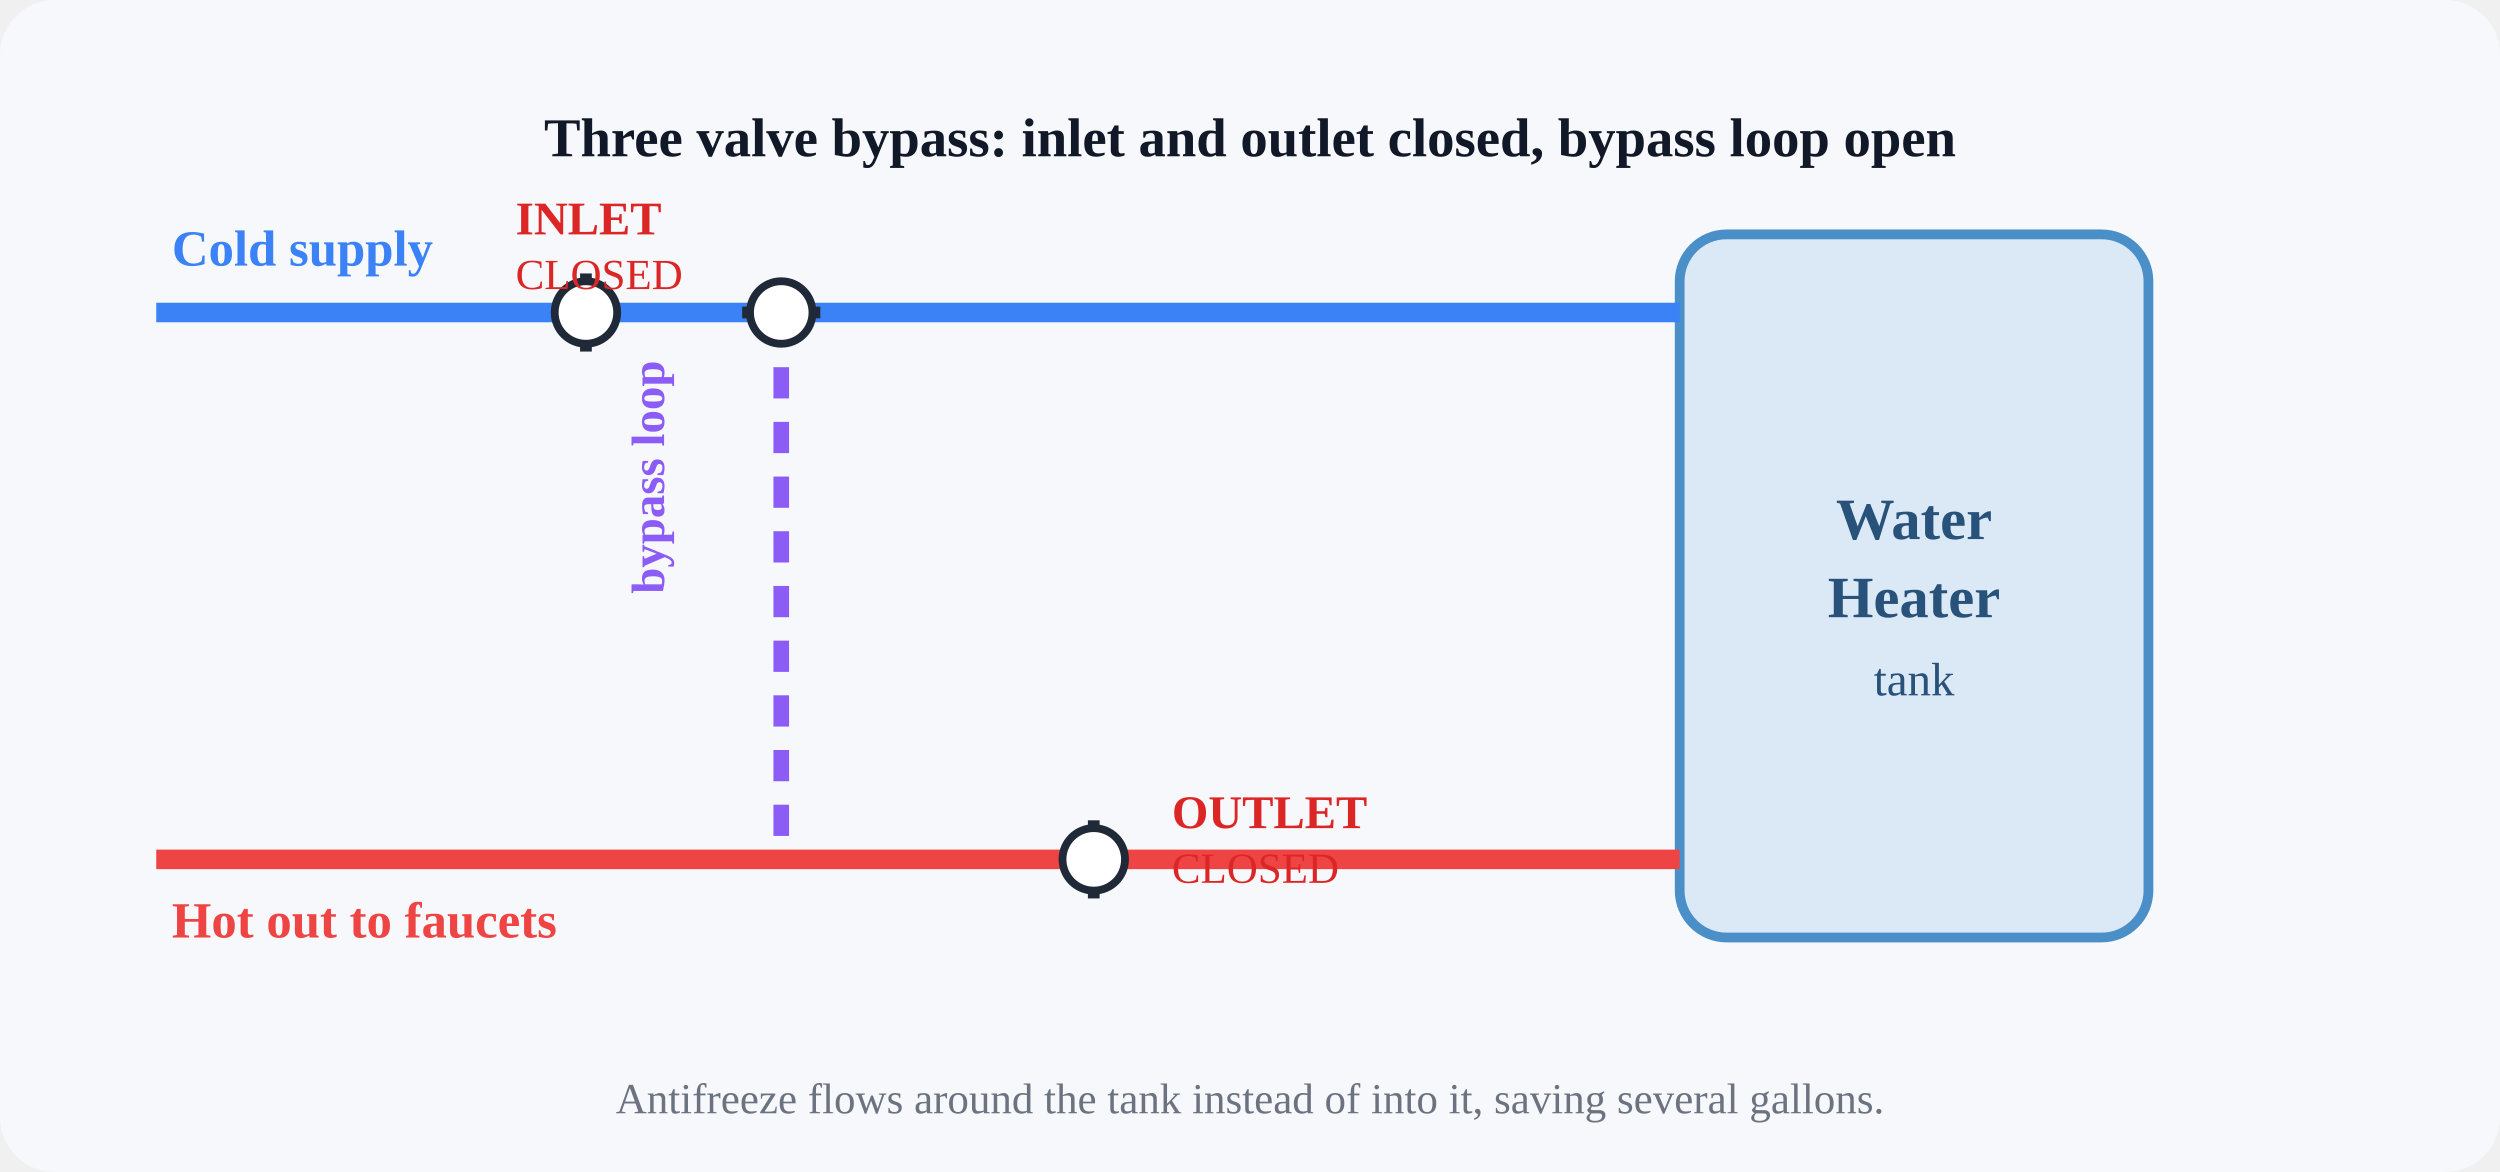
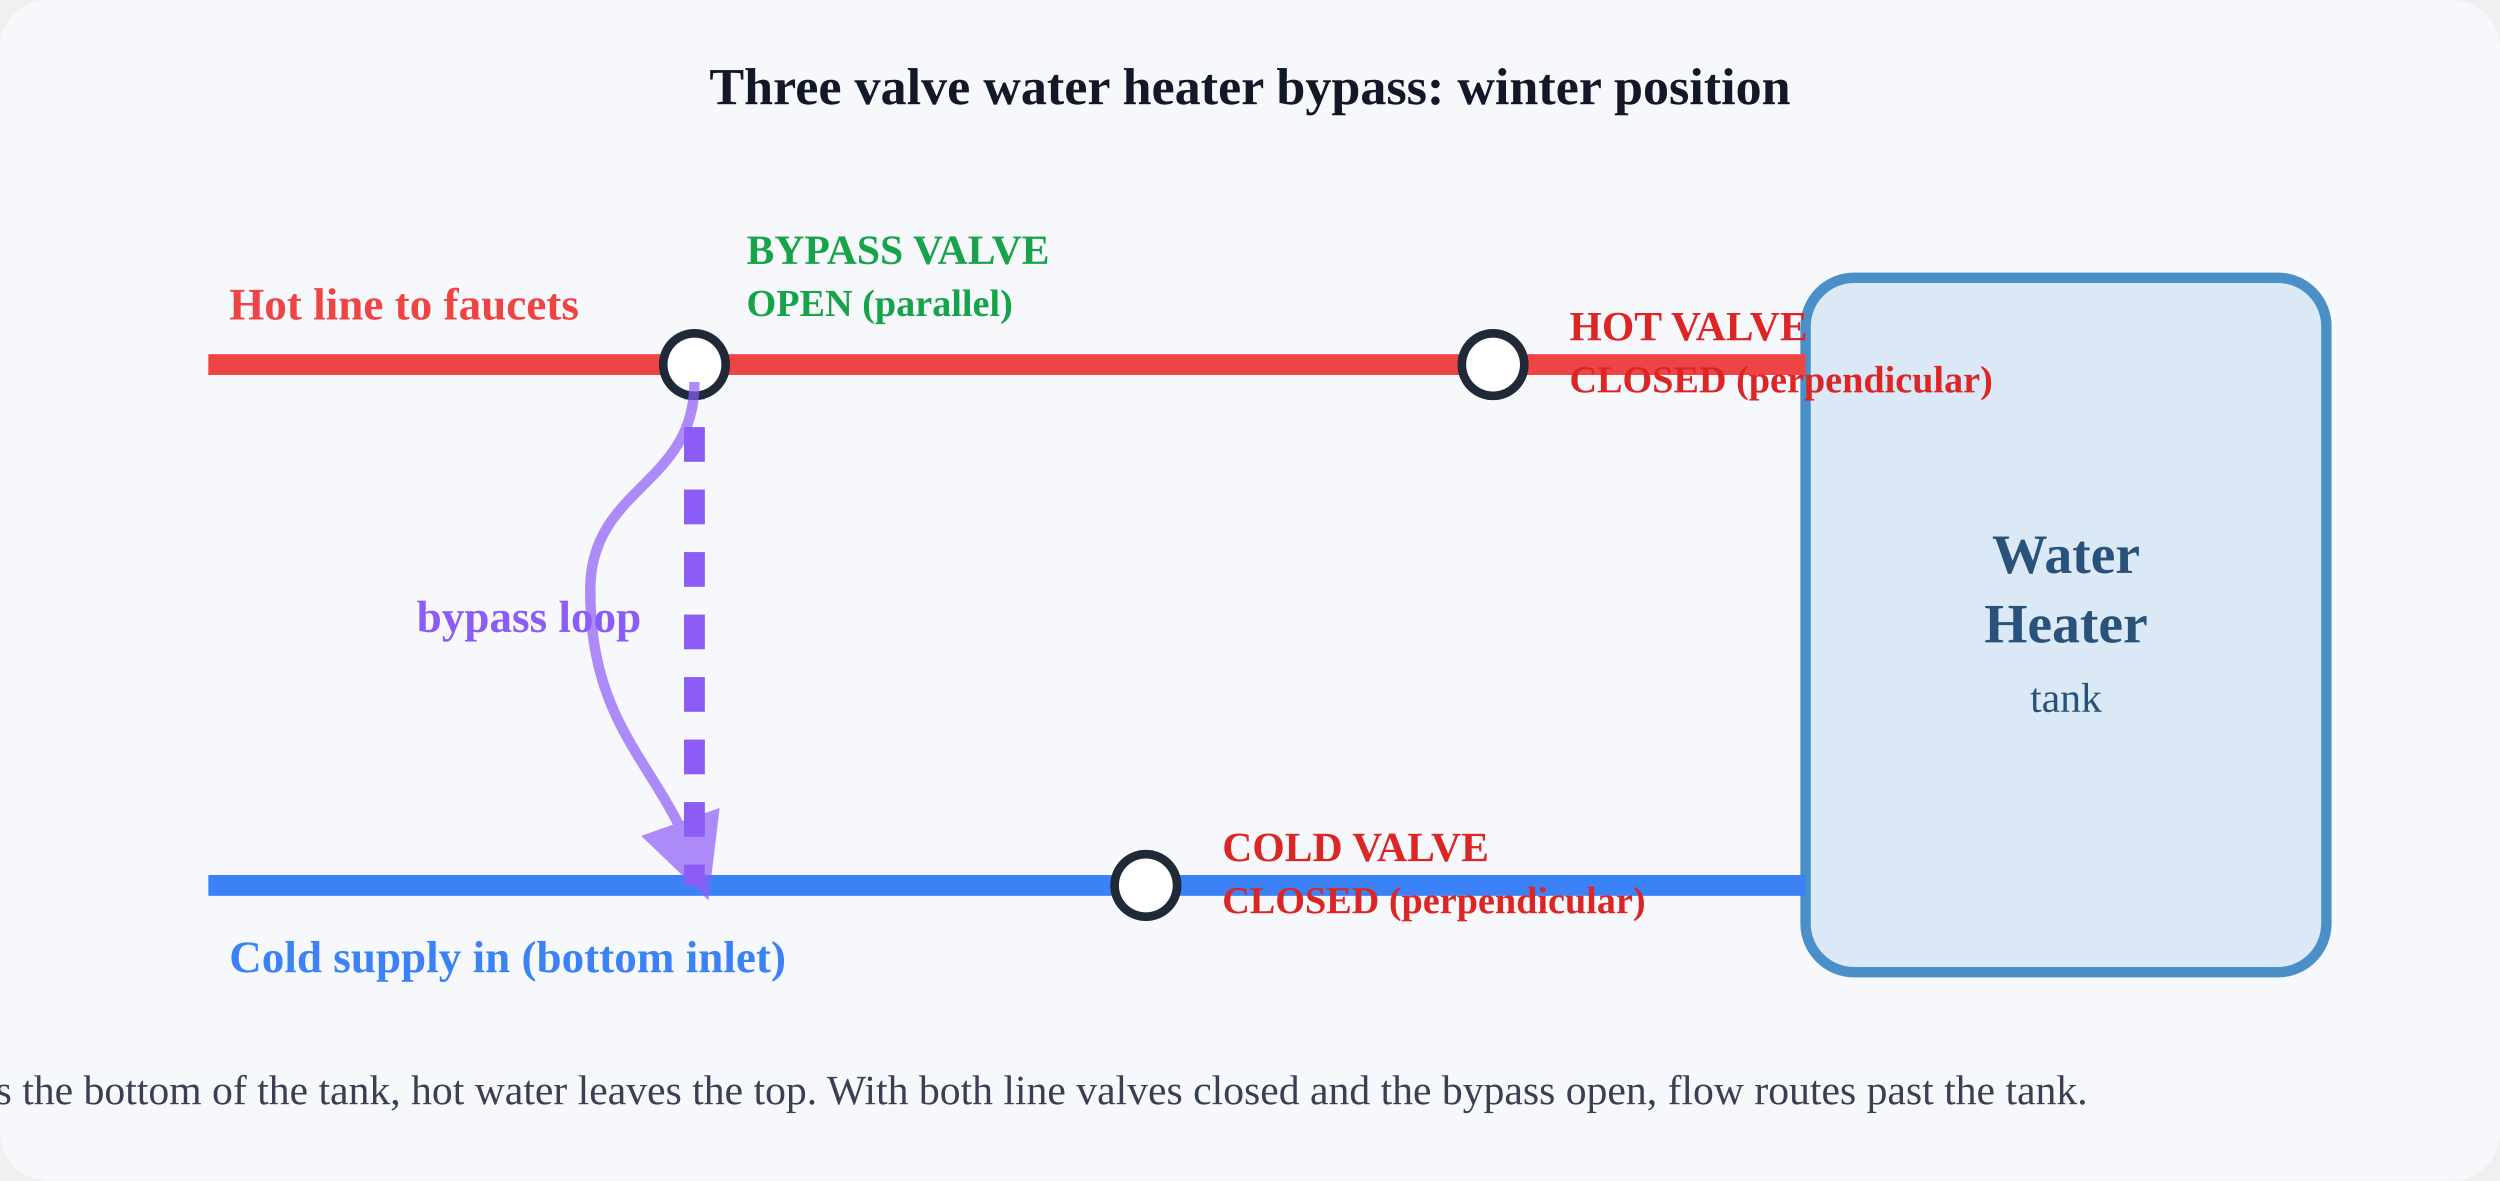
- <svg xmlns="http://www.w3.org/2000/svg" viewBox="0 0 640 300" role="img" aria-label="Diagram of a three valve water heater bypass system">
-   <rect width="640" height="300" fill="#f7f8fb" rx="14" />
-   <rect x="430" y="60" width="120" height="180" rx="12" fill="#dbe9f7" stroke="#4a8fc8" stroke-width="2.5" />
-   <text x="490" y="138" text-anchor="middle" font-size="15" font-weight="700" fill="#28527a">Water</text>
-   <text x="490" y="158" text-anchor="middle" font-size="15" font-weight="700" fill="#28527a">Heater</text>
-   <text x="490" y="178" text-anchor="middle" font-size="12" fill="#28527a">tank</text>
-   <line x1="40" y1="80" x2="430" y2="80" stroke="#3b82f6" stroke-width="5" />
-   <text x="44" y="68" font-size="13" font-weight="700" fill="#3b82f6">Cold supply</text>
-   <line x1="430" y1="220" x2="40" y2="220" stroke="#ef4444" stroke-width="5" />
-   <text x="44" y="240" font-size="13" font-weight="700" fill="#ef4444">Hot out to faucets</text>
-   <line x1="200" y1="80" x2="200" y2="220" stroke="#8b5cf6" stroke-width="4" stroke-dasharray="8,6" />
-   <text x="170" y="152" font-size="12" font-weight="700" fill="#8b5cf6" transform="rotate(-90 170 152)">bypass loop</text>
-   <g>
-     <line x1="150" y1="70" x2="150" y2="90" stroke="#1f2937" stroke-width="3" />
-     <circle cx="150" cy="80" r="8" fill="#fff" stroke="#1f2937" stroke-width="2" />
-     <text x="132" y="60" font-size="12" font-weight="700" fill="#dc2626">INLET</text>
-     <text x="132" y="74" font-size="11" fill="#dc2626">CLOSED</text>
-   </g>
-   <g>
-     <line x1="190" y1="80" x2="210" y2="80" stroke="#1f2937" stroke-width="3" />
-     <circle cx="200" cy="80" r="8" fill="#fff" stroke="#1f2937" stroke-width="2" />
-   </g>
-   <g>
-     <line x1="280" y1="210" x2="280" y2="230" stroke="#1f2937" stroke-width="3" />
-     <circle cx="280" cy="220" r="8" fill="#fff" stroke="#1f2937" stroke-width="2" />
-     <text x="300" y="212" font-size="12" font-weight="700" fill="#dc2626">OUTLET</text>
-     <text x="300" y="226" font-size="11" fill="#dc2626">CLOSED</text>
-   </g>
-   <text x="320" y="40" text-anchor="middle" font-size="14" font-weight="800" fill="#111827">Three valve bypass: inlet and outlet closed, bypass loop open</text>
-   <text x="320" y="285" text-anchor="middle" font-size="11" fill="#6b7280">Antifreeze flows around the tank instead of into it, saving several gallons.</text>
+ <svg xmlns="http://www.w3.org/2000/svg" viewBox="0 0 720 340" role="img" aria-label="Diagram of a three valve RV water heater bypass system">
+   <rect width="720" height="340" fill="#f7f8fb" rx="14" />
+   <text x="360" y="30" text-anchor="middle" font-size="15" font-weight="800" fill="#111827">Three valve water heater bypass: winter position</text>
+   <rect x="520" y="80" width="150" height="200" rx="14" fill="#dbe9f7" stroke="#4a8fc8" stroke-width="3" />
+   <text x="595" y="165" text-anchor="middle" font-size="16" font-weight="700" fill="#28527a">Water</text>
+   <text x="595" y="185" text-anchor="middle" font-size="16" font-weight="700" fill="#28527a">Heater</text>
+   <text x="595" y="205" text-anchor="middle" font-size="12" fill="#28527a">tank</text>
+   <line x1="520" y1="105" x2="60" y2="105" stroke="#ef4444" stroke-width="6" />
+   <text x="66" y="92" font-size="13" font-weight="800" fill="#ef4444">Hot line to faucets</text>
+   <line x1="60" y1="255" x2="520" y2="255" stroke="#3b82f6" stroke-width="6" />
+   <text x="66" y="280" font-size="13" font-weight="800" fill="#3b82f6">Cold supply in (bottom inlet)</text>
+   <line x1="200" y1="105" x2="200" y2="255" stroke="#8b5cf6" stroke-width="6" stroke-dasharray="10,8" />
+   <text x="120" y="182" font-size="13" font-weight="800" fill="#8b5cf6">bypass loop</text>
+   <line x1="330" y1="245" x2="330" y2="265" stroke="#1f2937" stroke-width="4" />
+   <circle cx="330" cy="255" r="9" fill="#fff" stroke="#1f2937" stroke-width="2.5" />
+   <text x="352" y="248" font-size="12" font-weight="800" fill="#dc2626">COLD VALVE</text>
+   <text x="352" y="263" font-size="11" font-weight="700" fill="#dc2626">CLOSED (perpendicular)</text>
+   <line x1="192" y1="105" x2="208" y2="105" stroke="#1f2937" stroke-width="4" />
+   <circle cx="200" cy="105" r="9" fill="#fff" stroke="#1f2937" stroke-width="2.5" />
+   <text x="215" y="76" font-size="12" font-weight="800" fill="#16a34a">BYPASS VALVE</text>
+   <text x="215" y="91" font-size="11" font-weight="700" fill="#16a34a">OPEN (parallel)</text>
+   <line x1="430" y1="95" x2="430" y2="115" stroke="#1f2937" stroke-width="4" />
+   <circle cx="430" cy="105" r="9" fill="#fff" stroke="#1f2937" stroke-width="2.5" />
+   <text x="452" y="98" font-size="12" font-weight="800" fill="#dc2626">HOT VALVE</text>
+   <text x="452" y="113" font-size="11" font-weight="700" fill="#dc2626">CLOSED (perpendicular)</text>
+   <path d="M 200 110 C 200 140 170 140 170 170 C 170 210 190 220 200 248" fill="none" stroke="#8b5cf6" stroke-width="3" marker-end="url(#arr)" opacity="0.7" />
+   <defs>
+     <marker id="arr" markerWidth="8" markerHeight="8" refX="4" refY="4" orient="auto">
+       <path d="M0,0 L8,4 L0,8 z" fill="#8b5cf6" />
+     </marker>
+   </defs>
+   <text x="260" y="318" text-anchor="middle" font-size="12" fill="#374151">Cold water enters the bottom of the tank, hot water leaves the top. With both line valves closed and the bypass open, flow routes past the tank.</text>
</svg>
